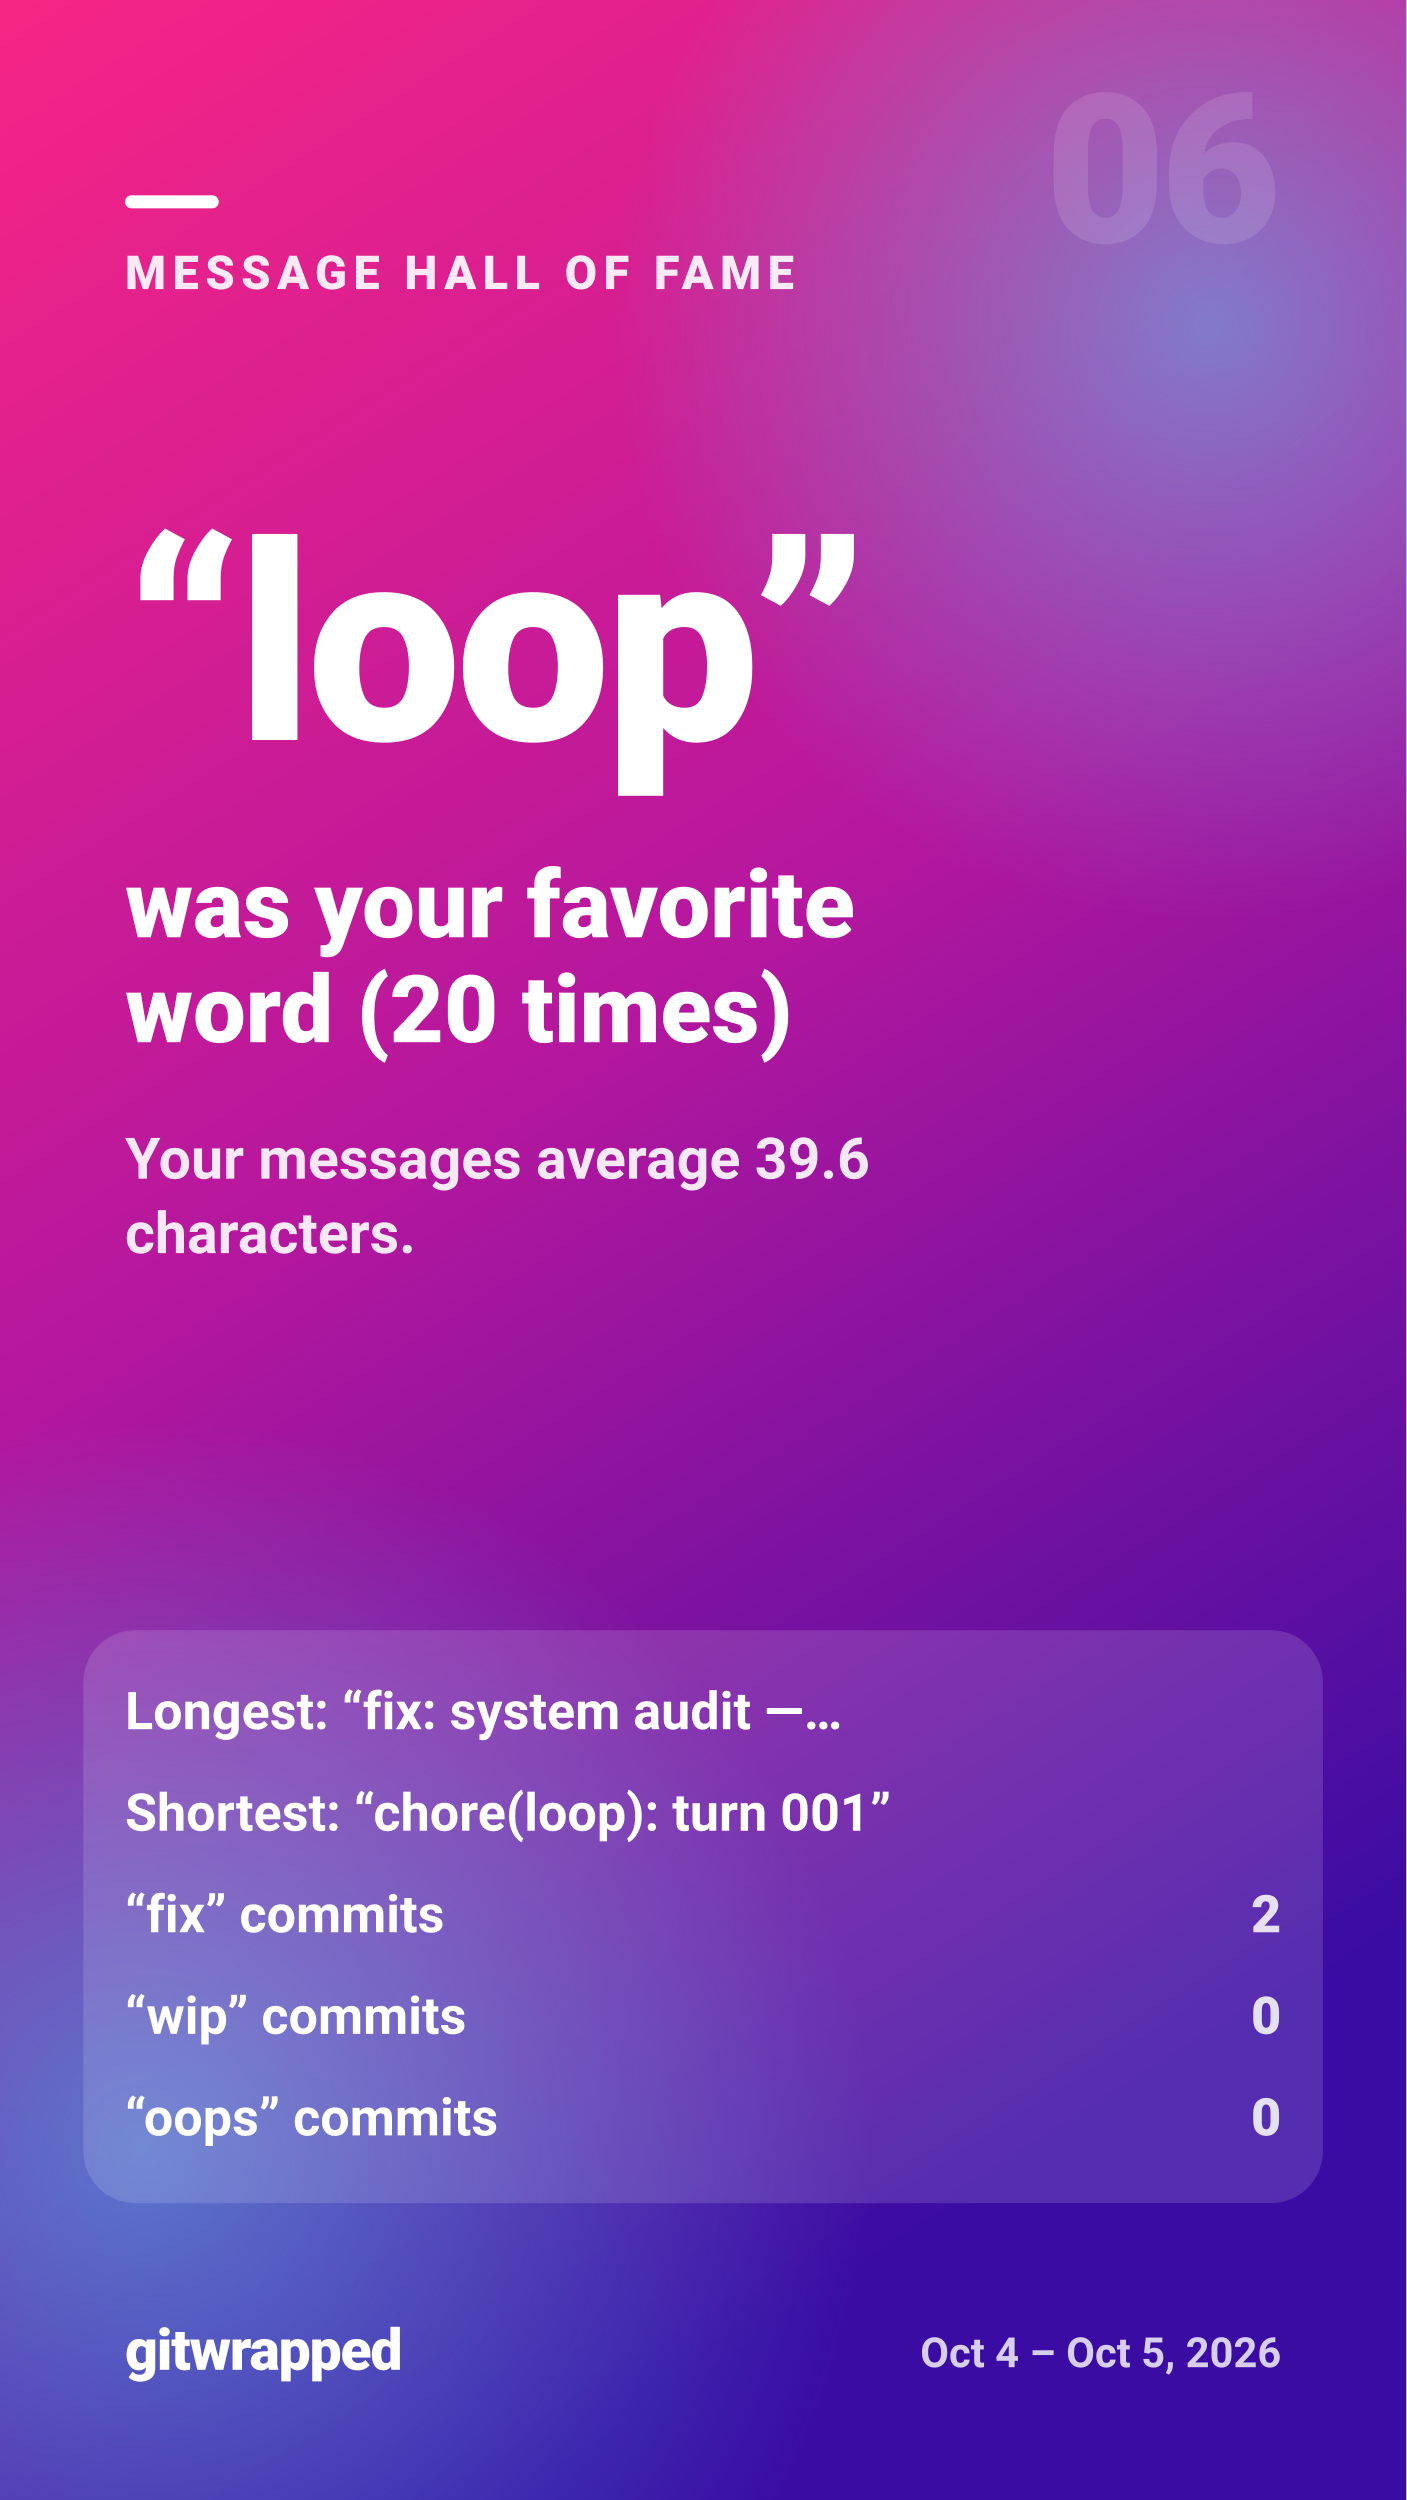
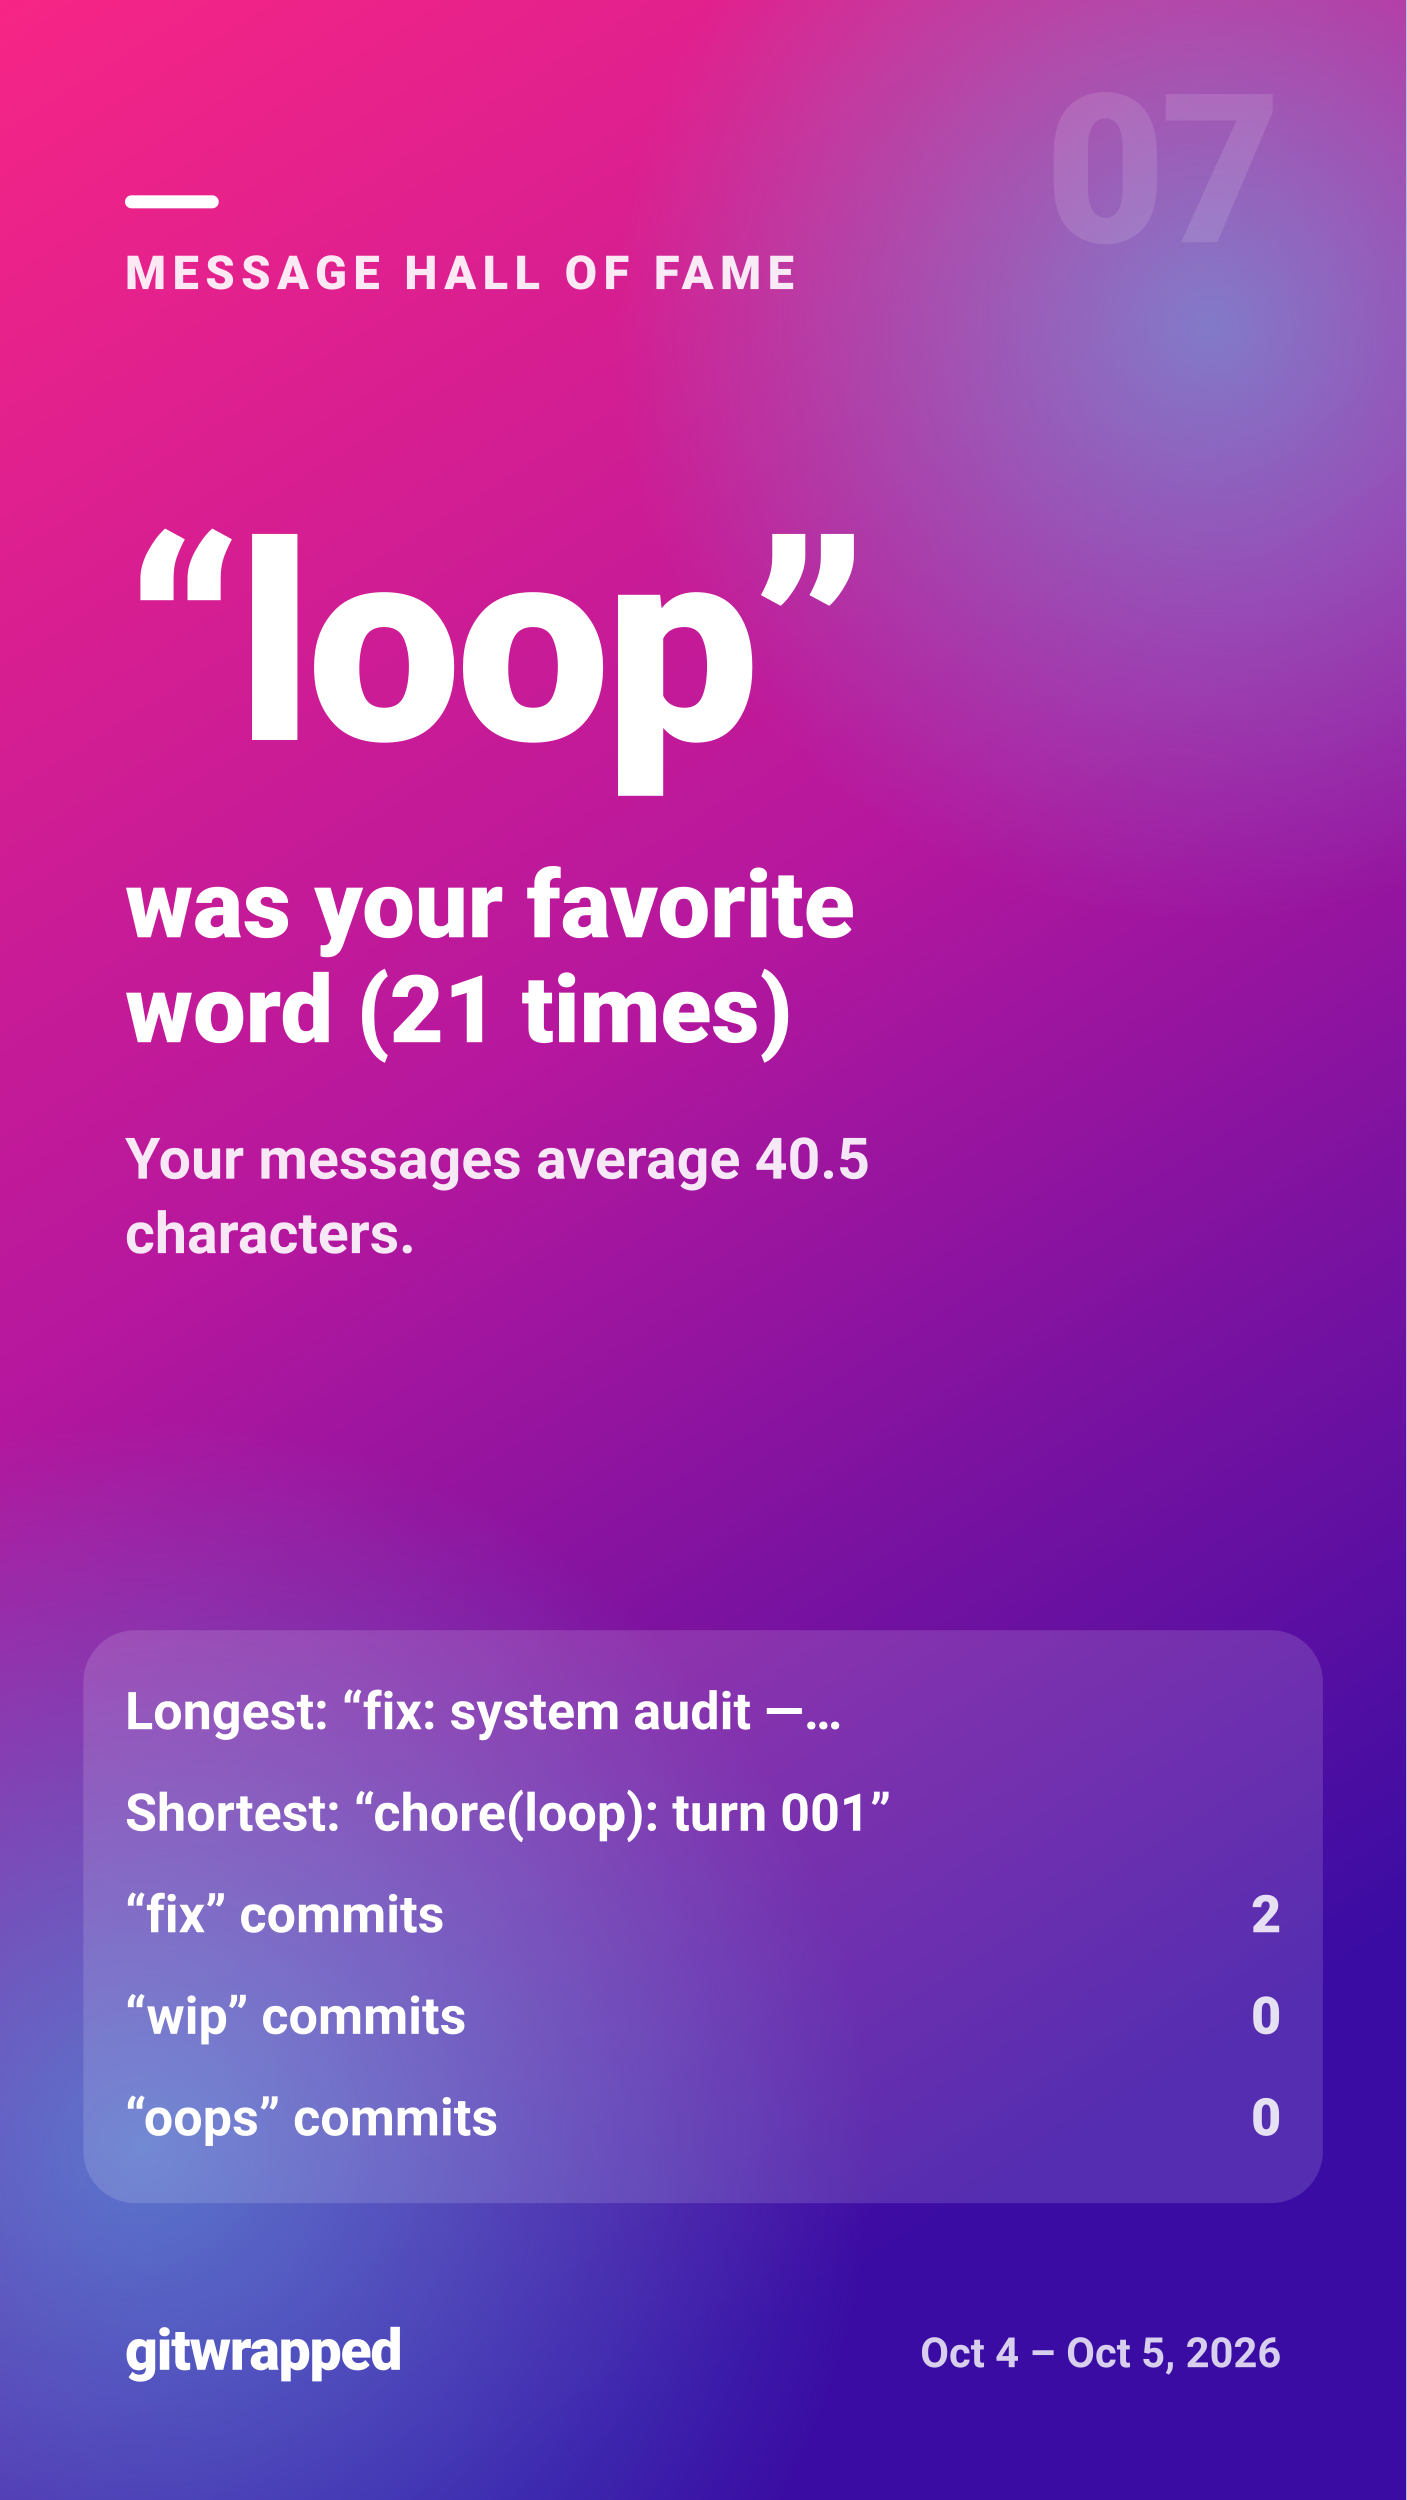
- <svg xmlns="http://www.w3.org/2000/svg" width="1080" height="1920" viewBox="0 0 1080 1920" role="img" aria-label="MESSAGE HALL OF FAME — “loop” — was your favorite word (20 times)">
+ <svg xmlns="http://www.w3.org/2000/svg" width="1080" height="1920" viewBox="0 0 1080 1920" role="img" aria-label="MESSAGE HALL OF FAME — “loop” — was your favorite word (21 times)">
  <defs>
    <linearGradient id="gw-messages-bg" x1="0" y1="0" x2="0.35" y2="1">
      <stop offset="0.00" stop-color="#f72585" />
      <stop offset="0.50" stop-color="#b5179e" />
      <stop offset="1.00" stop-color="#3a0ca3" />
    </linearGradient>
    <radialGradient id="gw-messages-glow">
      <stop offset="0" stop-color="#4cc9f0" stop-opacity="0.55" />
      <stop offset="1" stop-color="#4cc9f0" stop-opacity="0" />
    </radialGradient>
  </defs>
  <rect width="1080" height="1920" fill="url(#gw-messages-bg)" />
  <circle cx="930" cy="250" r="460" fill="url(#gw-messages-glow)" />
  <circle cx="110" cy="1650" r="560" fill="url(#gw-messages-glow)" />
  <g fill="#ffffff" font-family="system-ui, -apple-system, 'Segoe UI', Roboto, Helvetica, Arial, sans-serif">
-     <text x="984" y="186" font-size="160" font-weight="900" fill-opacity="0.12" text-anchor="end" letter-spacing="-4">06</text>
+     <text x="984" y="186" font-size="160" font-weight="900" fill-opacity="0.12" text-anchor="end" letter-spacing="-4">07</text>
    <rect x="96" y="150" width="72" height="10" rx="5" fill="#ffffff" />
    <text x="96" y="222" font-size="36" font-weight="800" fill-opacity="0.9" letter-spacing="5">MESSAGE HALL OF FAME</text>
    <text x="96" y="568.3" font-size="211" font-weight="900" letter-spacing="-4.2">“loop”</text>
    <text x="96" y="719.8" font-size="72" font-weight="800">was your favorite</text>
-     <text x="96" y="800.4" font-size="72" font-weight="800">word (20 times)</text>
-     <text x="96" y="905.2" font-size="44" font-weight="600" fill-opacity="0.9">Your messages average 39.6</text>
+     <text x="96" y="800.4" font-size="72" font-weight="800">word (21 times)</text>
+     <text x="96" y="905.2" font-size="44" font-weight="600" fill-opacity="0.9">Your messages average 40.5</text>
    <text x="96" y="962.4" font-size="44" font-weight="600" fill-opacity="0.9">characters.</text>
    <rect x="64" y="1252" width="952" height="440" rx="40" fill="#ffffff" fill-opacity="0.14" />
    <text x="96" y="1328" font-size="40" font-weight="700">Longest: “fix: system audit —…</text>
    <text x="96" y="1406" font-size="40" font-weight="700">Shortest: “chore(loop): turn 001”</text>
    <text x="96" y="1484" font-size="40" font-weight="700">“fix” commits</text>
    <text x="984" y="1484" font-size="40" font-weight="800" fill-opacity="0.85" text-anchor="end">2</text>
    <text x="96" y="1562" font-size="40" font-weight="700">“wip” commits</text>
    <text x="984" y="1562" font-size="40" font-weight="800" fill-opacity="0.85" text-anchor="end">0</text>
    <text x="96" y="1640" font-size="40" font-weight="700">“oops” commits</text>
    <text x="984" y="1640" font-size="40" font-weight="800" fill-opacity="0.85" text-anchor="end">0</text>
    <text x="96" y="1820" font-size="44" font-weight="900" letter-spacing="-1">gitwrapped</text>
    <text x="984" y="1818" font-size="32" font-weight="600" fill-opacity="0.8" text-anchor="end">Oct 4 – Oct 5, 2026</text>
  </g>
</svg>
